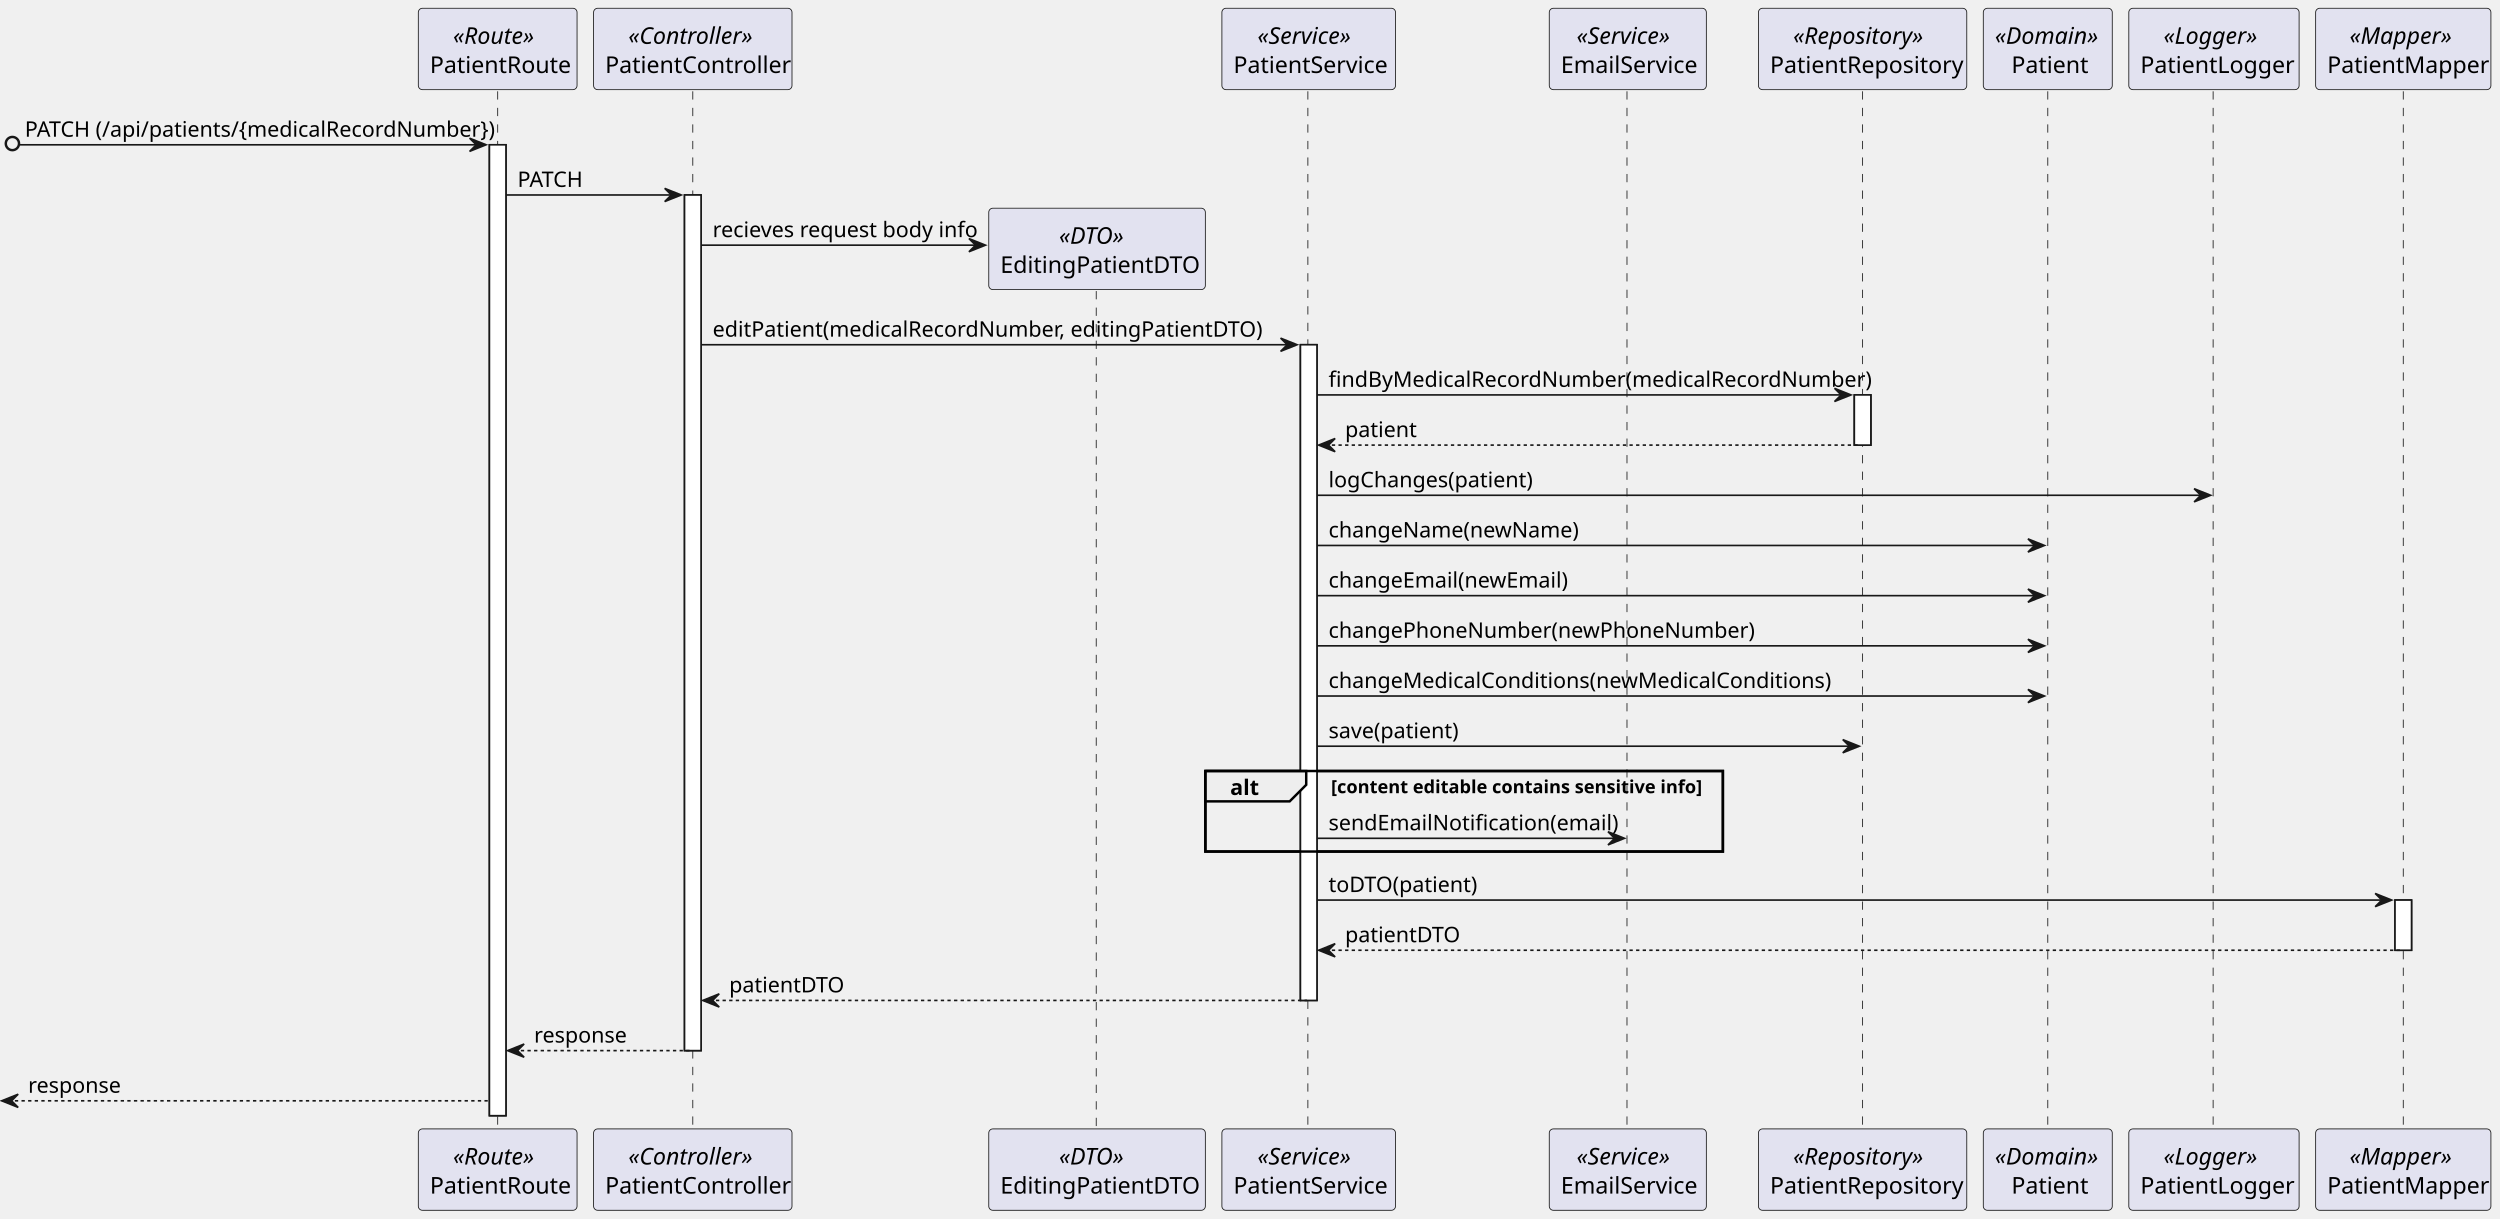
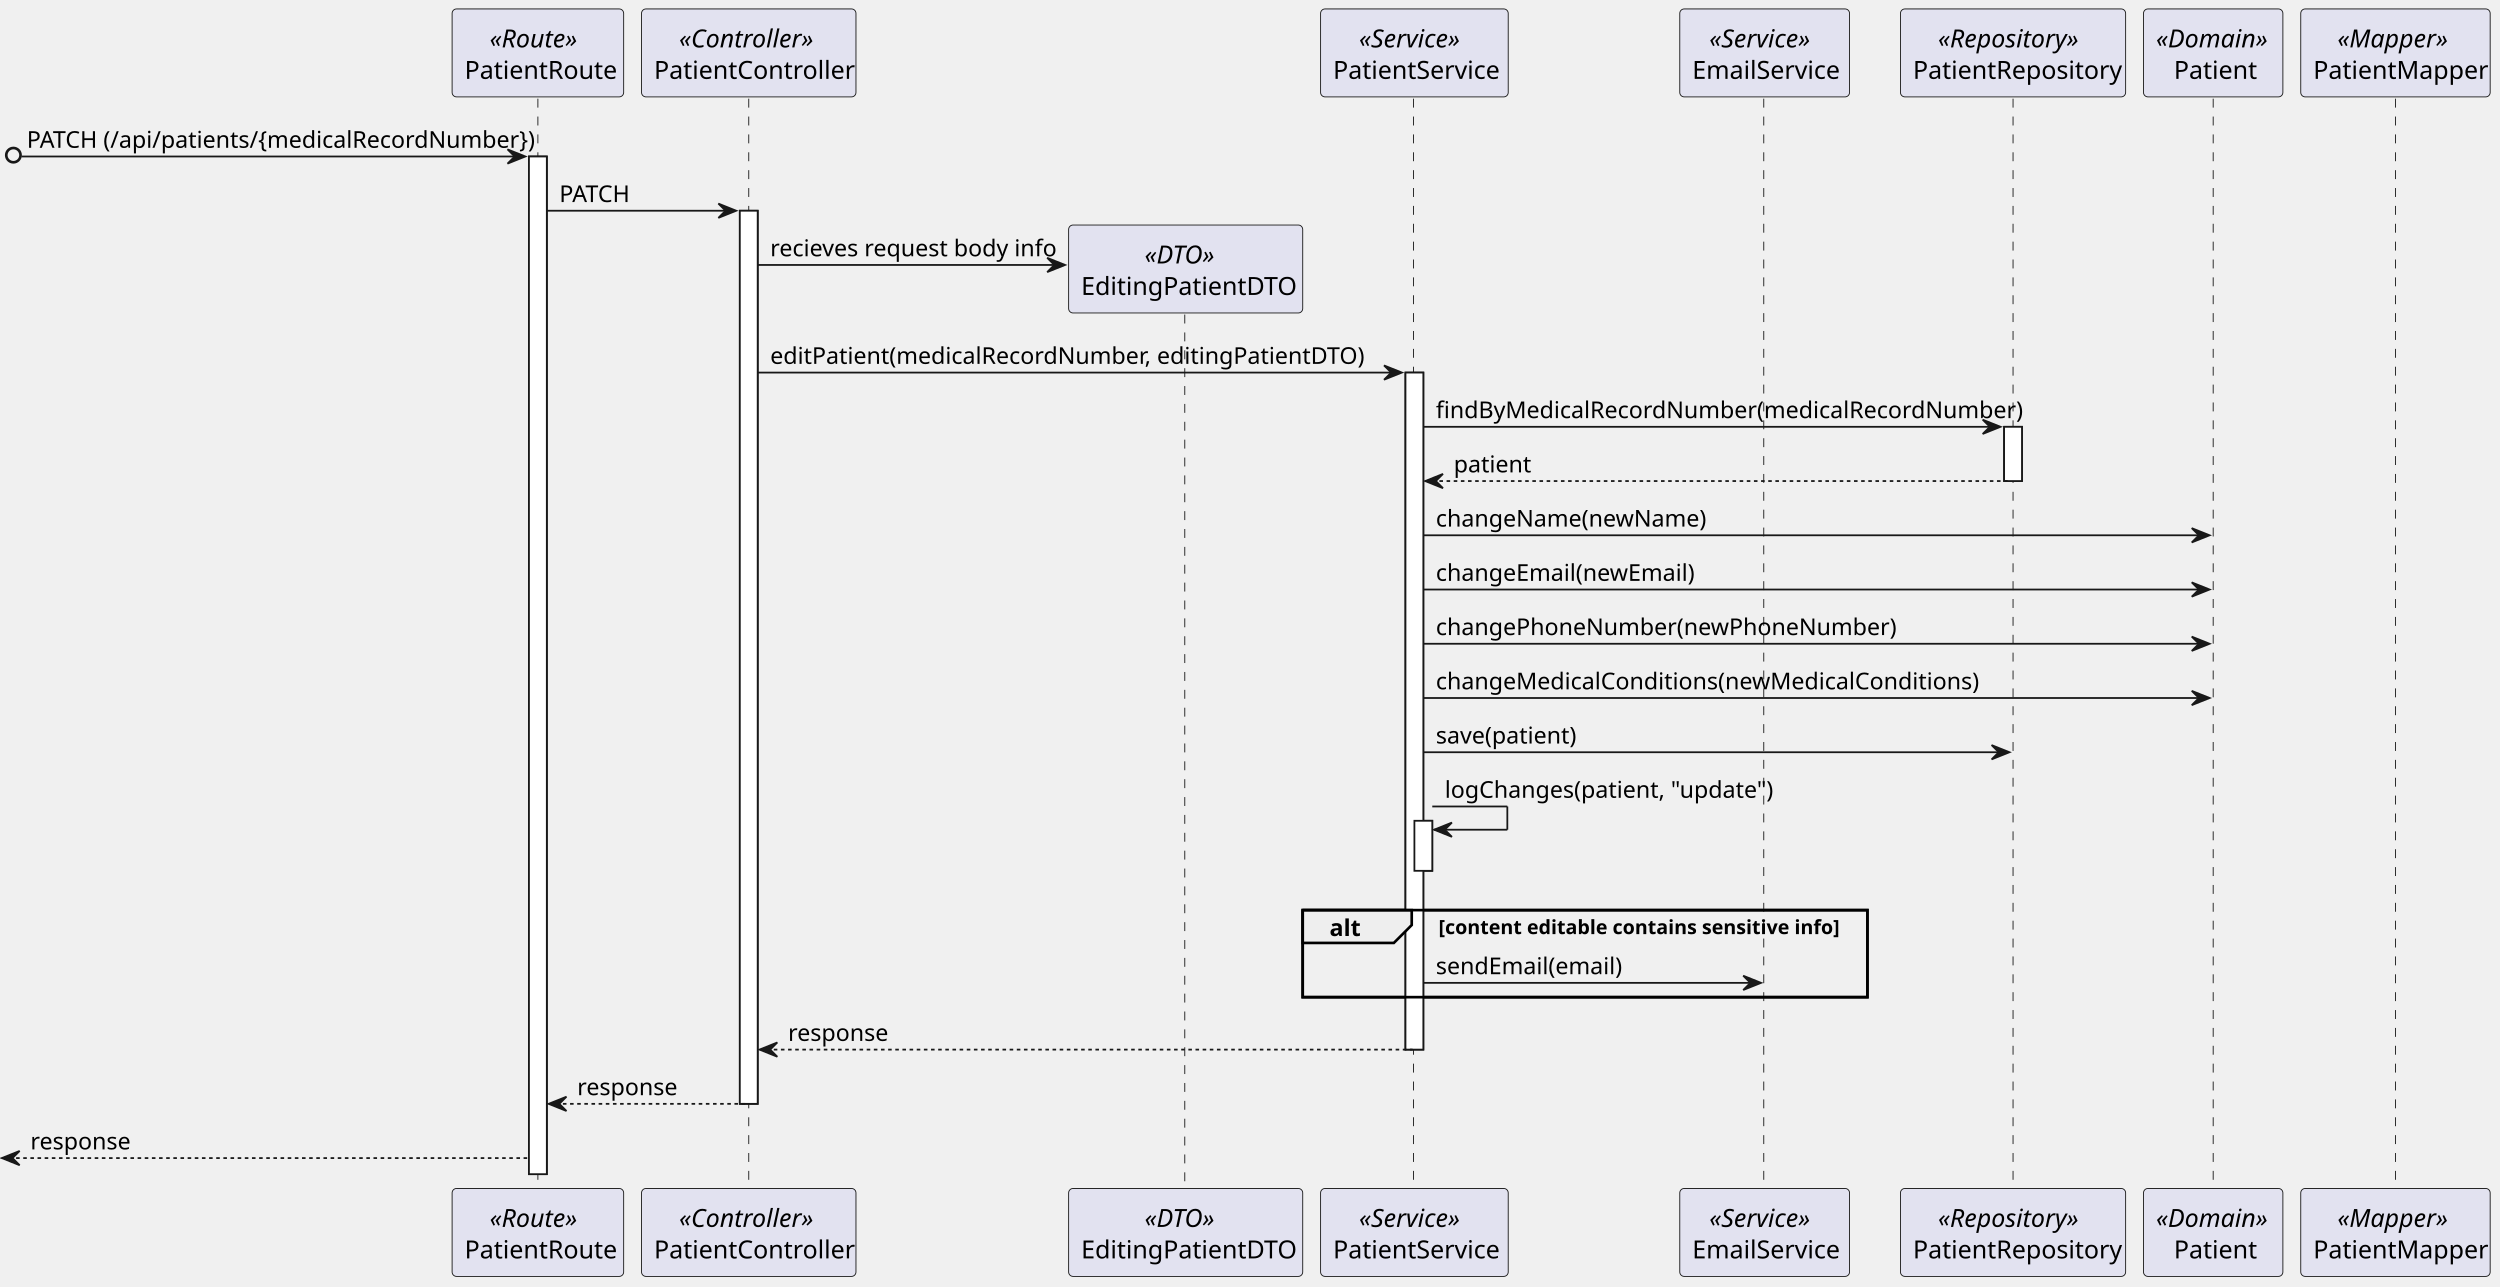
- <svg xmlns="http://www.w3.org/2000/svg" contentStyleType="text/css" height="737px" preserveAspectRatio="none" style="width:1512px;height:737px;background:#FFFFFF;" version="1.1" viewBox="0 0 1512 737" width="1512px" zoomAndPan="magnify">
+ <svg xmlns="http://www.w3.org/2000/svg" contentStyleType="text/css" height="720px" preserveAspectRatio="none" style="width:1399px;height:720px;background:#FFFFFF;" version="1.1" viewBox="0 0 1399 720" width="1399px" zoomAndPan="magnify">
  <defs />
  <g>
-     <rect fill="#FFFFFF" height="587.195" style="stroke:#181818;stroke-width:1.0;" width="10" x="296" y="87.57" />
-     <rect fill="#FFFFFF" height="517.492" style="stroke:#181818;stroke-width:1.0;" width="10" x="414" y="117.922" />
-     <rect fill="#FFFFFF" height="396.57" style="stroke:#181818;stroke-width:1.0;" width="10" x="786.5" y="208.492" />
+     <rect fill="#FFFFFF" height="569.492" style="stroke:#181818;stroke-width:1.0;" width="10" x="296" y="87.57" />
+     <rect fill="#FFFFFF" height="499.789" style="stroke:#181818;stroke-width:1.0;" width="10" x="414" y="117.922" />
+     <rect fill="#FFFFFF" height="378.867" style="stroke:#181818;stroke-width:1.0;" width="10" x="786.5" y="208.492" />
+     <rect fill="#FFFFFF" height="28" style="stroke:#181818;stroke-width:1.0;" width="10" x="791.5" y="459.305" />
    <rect fill="#FFFFFF" height="30.352" style="stroke:#181818;stroke-width:1.0;" width="10" x="1121.5" y="238.844" />
-     <rect fill="#FFFFFF" height="30.352" style="stroke:#181818;stroke-width:1.0;" width="10" x="1448.5" y="544.359" />
-     <rect fill="none" height="48.703" style="stroke:#000000;stroke-width:1.5;" width="313" x="729" y="466.305" />
-     <line style="stroke:#181818;stroke-width:0.5;stroke-dasharray:5.0,5.0;" x1="301" x2="301" y1="55.219" y2="683.766" />
-     <line style="stroke:#181818;stroke-width:0.5;stroke-dasharray:5.0,5.0;" x1="419" x2="419" y1="55.219" y2="683.766" />
-     <line style="stroke:#181818;stroke-width:0.5;stroke-dasharray:5.0,5.0;" x1="663" x2="663" y1="166.031" y2="683.766" />
-     <line style="stroke:#181818;stroke-width:0.5;stroke-dasharray:5.0,5.0;" x1="791" x2="791" y1="55.219" y2="683.766" />
-     <line style="stroke:#181818;stroke-width:0.5;stroke-dasharray:5.0,5.0;" x1="984" x2="984" y1="55.219" y2="683.766" />
-     <line style="stroke:#181818;stroke-width:0.5;stroke-dasharray:5.0,5.0;" x1="1126.5" x2="1126.5" y1="55.219" y2="683.766" />
-     <line style="stroke:#181818;stroke-width:0.5;stroke-dasharray:5.0,5.0;" x1="1238.5" x2="1238.5" y1="55.219" y2="683.766" />
-     <line style="stroke:#181818;stroke-width:0.5;stroke-dasharray:5.0,5.0;" x1="1338.5" x2="1338.5" y1="55.219" y2="683.766" />
-     <line style="stroke:#181818;stroke-width:0.5;stroke-dasharray:5.0,5.0;" x1="1453.5" x2="1453.5" y1="55.219" y2="683.766" />
+     <rect fill="none" height="48.703" style="stroke:#000000;stroke-width:1.5;" width="316" x="729" y="509.305" />
+     <line style="stroke:#181818;stroke-width:0.5;stroke-dasharray:5.0,5.0;" x1="301" x2="301" y1="55.219" y2="666.062" />
+     <line style="stroke:#181818;stroke-width:0.5;stroke-dasharray:5.0,5.0;" x1="419" x2="419" y1="55.219" y2="666.062" />
+     <line style="stroke:#181818;stroke-width:0.5;stroke-dasharray:5.0,5.0;" x1="663" x2="663" y1="166.031" y2="666.062" />
+     <line style="stroke:#181818;stroke-width:0.5;stroke-dasharray:5.0,5.0;" x1="791" x2="791" y1="55.219" y2="666.062" />
+     <line style="stroke:#181818;stroke-width:0.5;stroke-dasharray:5.0,5.0;" x1="987" x2="987" y1="55.219" y2="666.062" />
+     <line style="stroke:#181818;stroke-width:0.5;stroke-dasharray:5.0,5.0;" x1="1126.5" x2="1126.5" y1="55.219" y2="666.062" />
+     <line style="stroke:#181818;stroke-width:0.5;stroke-dasharray:5.0,5.0;" x1="1238.5" x2="1238.5" y1="55.219" y2="666.062" />
+     <line style="stroke:#181818;stroke-width:0.5;stroke-dasharray:5.0,5.0;" x1="1340.5" x2="1340.5" y1="55.219" y2="666.062" />
    <rect fill="#E2E2F0" height="49.219" rx="2.5" ry="2.5" style="stroke:#181818;stroke-width:0.5;" width="96" x="253" y="5" />
    <text fill="#000000" font-family="sans-serif" font-size="14" font-style="italic" lengthAdjust="spacing" textLength="54" x="274" y="26.533">«Route»</text>
    <text fill="#000000" font-family="sans-serif" font-size="14" lengthAdjust="spacing" textLength="82" x="260" y="44.143">PatientRoute</text>
-     <rect fill="#E2E2F0" height="49.219" rx="2.5" ry="2.5" style="stroke:#181818;stroke-width:0.5;" width="96" x="253" y="682.766" />
-     <text fill="#000000" font-family="sans-serif" font-size="14" font-style="italic" lengthAdjust="spacing" textLength="54" x="274" y="704.299">«Route»</text>
-     <text fill="#000000" font-family="sans-serif" font-size="14" lengthAdjust="spacing" textLength="82" x="260" y="721.908">PatientRoute</text>
+     <rect fill="#E2E2F0" height="49.219" rx="2.5" ry="2.5" style="stroke:#181818;stroke-width:0.5;" width="96" x="253" y="665.062" />
+     <text fill="#000000" font-family="sans-serif" font-size="14" font-style="italic" lengthAdjust="spacing" textLength="54" x="274" y="686.596">«Route»</text>
+     <text fill="#000000" font-family="sans-serif" font-size="14" lengthAdjust="spacing" textLength="82" x="260" y="704.205">PatientRoute</text>
    <rect fill="#E2E2F0" height="49.219" rx="2.5" ry="2.5" style="stroke:#181818;stroke-width:0.5;" width="120" x="359" y="5" />
    <text fill="#000000" font-family="sans-serif" font-size="14" font-style="italic" lengthAdjust="spacing" textLength="78" x="380" y="26.533">«Controller»</text>
    <text fill="#000000" font-family="sans-serif" font-size="14" lengthAdjust="spacing" textLength="106" x="366" y="44.143">PatientController</text>
-     <rect fill="#E2E2F0" height="49.219" rx="2.5" ry="2.5" style="stroke:#181818;stroke-width:0.5;" width="120" x="359" y="682.766" />
-     <text fill="#000000" font-family="sans-serif" font-size="14" font-style="italic" lengthAdjust="spacing" textLength="78" x="380" y="704.299">«Controller»</text>
-     <text fill="#000000" font-family="sans-serif" font-size="14" lengthAdjust="spacing" textLength="106" x="366" y="721.908">PatientController</text>
-     <rect fill="#E2E2F0" height="49.219" rx="2.5" ry="2.5" style="stroke:#181818;stroke-width:0.5;" width="131" x="598" y="682.766" />
-     <text fill="#000000" font-family="sans-serif" font-size="14" font-style="italic" lengthAdjust="spacing" textLength="46" x="640.5" y="704.299">«DTO»</text>
-     <text fill="#000000" font-family="sans-serif" font-size="14" lengthAdjust="spacing" textLength="117" x="605" y="721.908">EditingPatientDTO</text>
+     <rect fill="#E2E2F0" height="49.219" rx="2.5" ry="2.5" style="stroke:#181818;stroke-width:0.5;" width="120" x="359" y="665.062" />
+     <text fill="#000000" font-family="sans-serif" font-size="14" font-style="italic" lengthAdjust="spacing" textLength="78" x="380" y="686.596">«Controller»</text>
+     <text fill="#000000" font-family="sans-serif" font-size="14" lengthAdjust="spacing" textLength="106" x="366" y="704.205">PatientController</text>
+     <rect fill="#E2E2F0" height="49.219" rx="2.5" ry="2.5" style="stroke:#181818;stroke-width:0.5;" width="131" x="598" y="665.062" />
+     <text fill="#000000" font-family="sans-serif" font-size="14" font-style="italic" lengthAdjust="spacing" textLength="46" x="640.5" y="686.596">«DTO»</text>
+     <text fill="#000000" font-family="sans-serif" font-size="14" lengthAdjust="spacing" textLength="117" x="605" y="704.205">EditingPatientDTO</text>
    <rect fill="#E2E2F0" height="49.219" rx="2.5" ry="2.5" style="stroke:#181818;stroke-width:0.5;" width="105" x="739" y="5" />
    <text fill="#000000" font-family="sans-serif" font-size="14" font-style="italic" lengthAdjust="spacing" textLength="62" x="760.5" y="26.533">«Service»</text>
    <text fill="#000000" font-family="sans-serif" font-size="14" lengthAdjust="spacing" textLength="91" x="746" y="44.143">PatientService</text>
-     <rect fill="#E2E2F0" height="49.219" rx="2.5" ry="2.5" style="stroke:#181818;stroke-width:0.5;" width="105" x="739" y="682.766" />
-     <text fill="#000000" font-family="sans-serif" font-size="14" font-style="italic" lengthAdjust="spacing" textLength="62" x="760.5" y="704.299">«Service»</text>
-     <text fill="#000000" font-family="sans-serif" font-size="14" lengthAdjust="spacing" textLength="91" x="746" y="721.908">PatientService</text>
-     <rect fill="#E2E2F0" height="49.219" rx="2.5" ry="2.5" style="stroke:#181818;stroke-width:0.5;" width="95" x="937" y="5" />
-     <text fill="#000000" font-family="sans-serif" font-size="14" font-style="italic" lengthAdjust="spacing" textLength="62" x="953.5" y="26.533">«Service»</text>
-     <text fill="#000000" font-family="sans-serif" font-size="14" lengthAdjust="spacing" textLength="81" x="944" y="44.143">EmailService</text>
-     <rect fill="#E2E2F0" height="49.219" rx="2.5" ry="2.5" style="stroke:#181818;stroke-width:0.5;" width="95" x="937" y="682.766" />
-     <text fill="#000000" font-family="sans-serif" font-size="14" font-style="italic" lengthAdjust="spacing" textLength="62" x="953.5" y="704.299">«Service»</text>
-     <text fill="#000000" font-family="sans-serif" font-size="14" lengthAdjust="spacing" textLength="81" x="944" y="721.908">EmailService</text>
+     <rect fill="#E2E2F0" height="49.219" rx="2.5" ry="2.5" style="stroke:#181818;stroke-width:0.5;" width="105" x="739" y="665.062" />
+     <text fill="#000000" font-family="sans-serif" font-size="14" font-style="italic" lengthAdjust="spacing" textLength="62" x="760.5" y="686.596">«Service»</text>
+     <text fill="#000000" font-family="sans-serif" font-size="14" lengthAdjust="spacing" textLength="91" x="746" y="704.205">PatientService</text>
+     <rect fill="#E2E2F0" height="49.219" rx="2.5" ry="2.5" style="stroke:#181818;stroke-width:0.5;" width="95" x="940" y="5" />
+     <text fill="#000000" font-family="sans-serif" font-size="14" font-style="italic" lengthAdjust="spacing" textLength="62" x="956.5" y="26.533">«Service»</text>
+     <text fill="#000000" font-family="sans-serif" font-size="14" lengthAdjust="spacing" textLength="81" x="947" y="44.143">EmailService</text>
+     <rect fill="#E2E2F0" height="49.219" rx="2.5" ry="2.5" style="stroke:#181818;stroke-width:0.5;" width="95" x="940" y="665.062" />
+     <text fill="#000000" font-family="sans-serif" font-size="14" font-style="italic" lengthAdjust="spacing" textLength="62" x="956.5" y="686.596">«Service»</text>
+     <text fill="#000000" font-family="sans-serif" font-size="14" lengthAdjust="spacing" textLength="81" x="947" y="704.205">EmailService</text>
    <rect fill="#E2E2F0" height="49.219" rx="2.5" ry="2.5" style="stroke:#181818;stroke-width:0.5;" width="126" x="1063.5" y="5" />
    <text fill="#000000" font-family="sans-serif" font-size="14" font-style="italic" lengthAdjust="spacing" textLength="84" x="1084.5" y="26.533">«Repository»</text>
    <text fill="#000000" font-family="sans-serif" font-size="14" lengthAdjust="spacing" textLength="112" x="1070.5" y="44.143">PatientRepository</text>
-     <rect fill="#E2E2F0" height="49.219" rx="2.5" ry="2.5" style="stroke:#181818;stroke-width:0.5;" width="126" x="1063.5" y="682.766" />
-     <text fill="#000000" font-family="sans-serif" font-size="14" font-style="italic" lengthAdjust="spacing" textLength="84" x="1084.5" y="704.299">«Repository»</text>
-     <text fill="#000000" font-family="sans-serif" font-size="14" lengthAdjust="spacing" textLength="112" x="1070.5" y="721.908">PatientRepository</text>
+     <rect fill="#E2E2F0" height="49.219" rx="2.5" ry="2.5" style="stroke:#181818;stroke-width:0.5;" width="126" x="1063.5" y="665.062" />
+     <text fill="#000000" font-family="sans-serif" font-size="14" font-style="italic" lengthAdjust="spacing" textLength="84" x="1084.5" y="686.596">«Repository»</text>
+     <text fill="#000000" font-family="sans-serif" font-size="14" lengthAdjust="spacing" textLength="112" x="1070.5" y="704.205">PatientRepository</text>
    <rect fill="#E2E2F0" height="49.219" rx="2.5" ry="2.5" style="stroke:#181818;stroke-width:0.5;" width="78" x="1199.5" y="5" />
    <text fill="#000000" font-family="sans-serif" font-size="14" font-style="italic" lengthAdjust="spacing" textLength="64" x="1206.5" y="26.533">«Domain»</text>
    <text fill="#000000" font-family="sans-serif" font-size="14" lengthAdjust="spacing" textLength="44" x="1216.5" y="44.143">Patient</text>
-     <rect fill="#E2E2F0" height="49.219" rx="2.5" ry="2.5" style="stroke:#181818;stroke-width:0.5;" width="78" x="1199.5" y="682.766" />
-     <text fill="#000000" font-family="sans-serif" font-size="14" font-style="italic" lengthAdjust="spacing" textLength="64" x="1206.5" y="704.299">«Domain»</text>
-     <text fill="#000000" font-family="sans-serif" font-size="14" lengthAdjust="spacing" textLength="44" x="1216.5" y="721.908">Patient</text>
-     <rect fill="#E2E2F0" height="49.219" rx="2.5" ry="2.5" style="stroke:#181818;stroke-width:0.5;" width="103" x="1287.5" y="5" />
-     <text fill="#000000" font-family="sans-serif" font-size="14" font-style="italic" lengthAdjust="spacing" textLength="61" x="1308.5" y="26.533">«Logger»</text>
-     <text fill="#000000" font-family="sans-serif" font-size="14" lengthAdjust="spacing" textLength="89" x="1294.5" y="44.143">PatientLogger</text>
-     <rect fill="#E2E2F0" height="49.219" rx="2.5" ry="2.5" style="stroke:#181818;stroke-width:0.5;" width="103" x="1287.5" y="682.766" />
-     <text fill="#000000" font-family="sans-serif" font-size="14" font-style="italic" lengthAdjust="spacing" textLength="61" x="1308.5" y="704.299">«Logger»</text>
-     <text fill="#000000" font-family="sans-serif" font-size="14" lengthAdjust="spacing" textLength="89" x="1294.5" y="721.908">PatientLogger</text>
-     <rect fill="#E2E2F0" height="49.219" rx="2.5" ry="2.5" style="stroke:#181818;stroke-width:0.5;" width="106" x="1400.5" y="5" />
-     <text fill="#000000" font-family="sans-serif" font-size="14" font-style="italic" lengthAdjust="spacing" textLength="65" x="1421" y="26.533">«Mapper»</text>
-     <text fill="#000000" font-family="sans-serif" font-size="14" lengthAdjust="spacing" textLength="92" x="1407.5" y="44.143">PatientMapper</text>
-     <rect fill="#E2E2F0" height="49.219" rx="2.5" ry="2.5" style="stroke:#181818;stroke-width:0.5;" width="106" x="1400.5" y="682.766" />
-     <text fill="#000000" font-family="sans-serif" font-size="14" font-style="italic" lengthAdjust="spacing" textLength="65" x="1421" y="704.299">«Mapper»</text>
-     <text fill="#000000" font-family="sans-serif" font-size="14" lengthAdjust="spacing" textLength="92" x="1407.5" y="721.908">PatientMapper</text>
-     <rect fill="#FFFFFF" height="587.195" style="stroke:#181818;stroke-width:1.0;" width="10" x="296" y="87.57" />
-     <rect fill="#FFFFFF" height="517.492" style="stroke:#181818;stroke-width:1.0;" width="10" x="414" y="117.922" />
-     <rect fill="#FFFFFF" height="396.57" style="stroke:#181818;stroke-width:1.0;" width="10" x="786.5" y="208.492" />
+     <rect fill="#E2E2F0" height="49.219" rx="2.5" ry="2.5" style="stroke:#181818;stroke-width:0.5;" width="78" x="1199.5" y="665.062" />
+     <text fill="#000000" font-family="sans-serif" font-size="14" font-style="italic" lengthAdjust="spacing" textLength="64" x="1206.5" y="686.596">«Domain»</text>
+     <text fill="#000000" font-family="sans-serif" font-size="14" lengthAdjust="spacing" textLength="44" x="1216.5" y="704.205">Patient</text>
+     <rect fill="#E2E2F0" height="49.219" rx="2.5" ry="2.5" style="stroke:#181818;stroke-width:0.5;" width="106" x="1287.5" y="5" />
+     <text fill="#000000" font-family="sans-serif" font-size="14" font-style="italic" lengthAdjust="spacing" textLength="65" x="1308" y="26.533">«Mapper»</text>
+     <text fill="#000000" font-family="sans-serif" font-size="14" lengthAdjust="spacing" textLength="92" x="1294.5" y="44.143">PatientMapper</text>
+     <rect fill="#E2E2F0" height="49.219" rx="2.5" ry="2.5" style="stroke:#181818;stroke-width:0.5;" width="106" x="1287.5" y="665.062" />
+     <text fill="#000000" font-family="sans-serif" font-size="14" font-style="italic" lengthAdjust="spacing" textLength="65" x="1308" y="686.596">«Mapper»</text>
+     <text fill="#000000" font-family="sans-serif" font-size="14" lengthAdjust="spacing" textLength="92" x="1294.5" y="704.205">PatientMapper</text>
+     <rect fill="#FFFFFF" height="569.492" style="stroke:#181818;stroke-width:1.0;" width="10" x="296" y="87.57" />
+     <rect fill="#FFFFFF" height="499.789" style="stroke:#181818;stroke-width:1.0;" width="10" x="414" y="117.922" />
+     <rect fill="#FFFFFF" height="378.867" style="stroke:#181818;stroke-width:1.0;" width="10" x="786.5" y="208.492" />
+     <rect fill="#FFFFFF" height="28" style="stroke:#181818;stroke-width:1.0;" width="10" x="791.5" y="459.305" />
    <rect fill="#FFFFFF" height="30.352" style="stroke:#181818;stroke-width:1.0;" width="10" x="1121.5" y="238.844" />
-     <rect fill="#FFFFFF" height="30.352" style="stroke:#181818;stroke-width:1.0;" width="10" x="1448.5" y="544.359" />
    <ellipse cx="7.5" cy="86.82" fill="none" rx="4" ry="4" style="stroke:#181818;stroke-width:1.5;" />
    <polygon fill="#181818" points="284,83.57,294,87.57,284,91.57,288,87.57" style="stroke:#181818;stroke-width:1.0;" />
    <line style="stroke:#181818;stroke-width:1.0;" x1="12" x2="290" y1="87.57" y2="87.57" />
    <text fill="#000000" font-family="sans-serif" font-size="13" lengthAdjust="spacing" textLength="269" x="15" y="82.714">PATCH (/api/patients/{medicalRecordNumber})</text>
    <polygon fill="#181818" points="402,113.922,412,117.922,402,121.922,406,117.922" style="stroke:#181818;stroke-width:1.0;" />
    <line style="stroke:#181818;stroke-width:1.0;" x1="306" x2="408" y1="117.922" y2="117.922" />
    <text fill="#000000" font-family="sans-serif" font-size="13" lengthAdjust="spacing" textLength="43" x="313" y="113.065">PATCH</text>
    <polygon fill="#181818" points="586,144.273,596,148.273,586,152.273,590,148.273" style="stroke:#181818;stroke-width:1.0;" />
    <line style="stroke:#181818;stroke-width:1.0;" x1="424" x2="592" y1="148.273" y2="148.273" />
    <text fill="#000000" font-family="sans-serif" font-size="13" lengthAdjust="spacing" textLength="150" x="431" y="143.417">recieves request body info</text>
    <rect fill="#E2E2F0" height="49.219" rx="2.5" ry="2.5" style="stroke:#181818;stroke-width:0.5;" width="131" x="598" y="125.922" />
    <text fill="#000000" font-family="sans-serif" font-size="14" font-style="italic" lengthAdjust="spacing" textLength="46" x="640.5" y="147.455">«DTO»</text>
    <text fill="#000000" font-family="sans-serif" font-size="14" lengthAdjust="spacing" textLength="117" x="605" y="165.065">EditingPatientDTO</text>
    <polygon fill="#181818" points="774.5,204.492,784.5,208.492,774.5,212.492,778.5,208.492" style="stroke:#181818;stroke-width:1.0;" />
    <line style="stroke:#181818;stroke-width:1.0;" x1="424" x2="780.5" y1="208.492" y2="208.492" />
    <text fill="#000000" font-family="sans-serif" font-size="13" lengthAdjust="spacing" textLength="314" x="431" y="203.636">editPatient(medicalRecordNumber, editingPatientDTO)</text>
    <polygon fill="#181818" points="1109.5,234.844,1119.5,238.844,1109.5,242.844,1113.5,238.844" style="stroke:#181818;stroke-width:1.0;" />
    <line style="stroke:#181818;stroke-width:1.0;" x1="796.5" x2="1115.5" y1="238.844" y2="238.844" />
    <text fill="#000000" font-family="sans-serif" font-size="13" lengthAdjust="spacing" textLength="306" x="803.5" y="233.987">findByMedicalRecordNumber(medicalRecordNumber)</text>
    <polygon fill="#181818" points="807.5,265.195,797.5,269.195,807.5,273.195,803.5,269.195" style="stroke:#181818;stroke-width:1.0;" />
    <line style="stroke:#181818;stroke-width:1.0;stroke-dasharray:2.0,2.0;" x1="801.5" x2="1125.5" y1="269.195" y2="269.195" />
    <text fill="#000000" font-family="sans-serif" font-size="13" lengthAdjust="spacing" textLength="39" x="813.5" y="264.339">patient</text>
-     <polygon fill="#181818" points="1327,295.547,1337,299.547,1327,303.547,1331,299.547" style="stroke:#181818;stroke-width:1.0;" />
-     <line style="stroke:#181818;stroke-width:1.0;" x1="796.5" x2="1333" y1="299.547" y2="299.547" />
-     <text fill="#000000" font-family="sans-serif" font-size="13" lengthAdjust="spacing" textLength="115" x="803.5" y="294.69">logChanges(patient)</text>
+     <polygon fill="#181818" points="1226.5,295.547,1236.5,299.547,1226.5,303.547,1230.5,299.547" style="stroke:#181818;stroke-width:1.0;" />
+     <line style="stroke:#181818;stroke-width:1.0;" x1="796.5" x2="1232.5" y1="299.547" y2="299.547" />
+     <text fill="#000000" font-family="sans-serif" font-size="13" lengthAdjust="spacing" textLength="141" x="803.5" y="294.69">changeName(newName)</text>
    <polygon fill="#181818" points="1226.5,325.898,1236.5,329.898,1226.5,333.898,1230.5,329.898" style="stroke:#181818;stroke-width:1.0;" />
    <line style="stroke:#181818;stroke-width:1.0;" x1="796.5" x2="1232.5" y1="329.898" y2="329.898" />
-     <text fill="#000000" font-family="sans-serif" font-size="13" lengthAdjust="spacing" textLength="141" x="803.5" y="325.042">changeName(newName)</text>
+     <text fill="#000000" font-family="sans-serif" font-size="13" lengthAdjust="spacing" textLength="139" x="803.5" y="325.042">changeEmail(newEmail)</text>
    <polygon fill="#181818" points="1226.5,356.25,1236.5,360.25,1226.5,364.25,1230.5,360.25" style="stroke:#181818;stroke-width:1.0;" />
    <line style="stroke:#181818;stroke-width:1.0;" x1="796.5" x2="1232.5" y1="360.25" y2="360.25" />
-     <text fill="#000000" font-family="sans-serif" font-size="13" lengthAdjust="spacing" textLength="139" x="803.5" y="355.394">changeEmail(newEmail)</text>
+     <text fill="#000000" font-family="sans-serif" font-size="13" lengthAdjust="spacing" textLength="237" x="803.5" y="355.394">changePhoneNumber(newPhoneNumber)</text>
    <polygon fill="#181818" points="1226.5,386.602,1236.5,390.602,1226.5,394.602,1230.5,390.602" style="stroke:#181818;stroke-width:1.0;" />
    <line style="stroke:#181818;stroke-width:1.0;" x1="796.5" x2="1232.5" y1="390.602" y2="390.602" />
-     <text fill="#000000" font-family="sans-serif" font-size="13" lengthAdjust="spacing" textLength="237" x="803.5" y="385.745">changePhoneNumber(newPhoneNumber)</text>
-     <polygon fill="#181818" points="1226.5,416.953,1236.5,420.953,1226.5,424.953,1230.5,420.953" style="stroke:#181818;stroke-width:1.0;" />
-     <line style="stroke:#181818;stroke-width:1.0;" x1="796.5" x2="1232.5" y1="420.953" y2="420.953" />
-     <text fill="#000000" font-family="sans-serif" font-size="13" lengthAdjust="spacing" textLength="285" x="803.5" y="416.097">changeMedicalConditions(newMedicalConditions)</text>
-     <polygon fill="#181818" points="1114.5,447.305,1124.5,451.305,1114.5,455.305,1118.5,451.305" style="stroke:#181818;stroke-width:1.0;" />
-     <line style="stroke:#181818;stroke-width:1.0;" x1="796.5" x2="1120.5" y1="451.305" y2="451.305" />
-     <text fill="#000000" font-family="sans-serif" font-size="13" lengthAdjust="spacing" textLength="73" x="803.5" y="446.448">save(patient)</text>
-     <path d="M729,466.305 L790,466.305 L790,474.656 L780,484.656 L729,484.656 L729,466.305 " fill="#EEEEEE" style="stroke:#000000;stroke-width:1.5;" />
-     <rect fill="none" height="48.703" style="stroke:#000000;stroke-width:1.5;" width="313" x="729" y="466.305" />
-     <text fill="#000000" font-family="sans-serif" font-size="13" font-weight="bold" lengthAdjust="spacing" textLength="16" x="744" y="480.8">alt</text>
-     <text fill="#000000" font-family="sans-serif" font-size="11" font-weight="bold" lengthAdjust="spacing" textLength="225" x="805" y="479.724">[content editable contains sensitive info]</text>
-     <polygon fill="#181818" points="972.5,503.008,982.5,507.008,972.5,511.008,976.5,507.008" style="stroke:#181818;stroke-width:1.0;" />
-     <line style="stroke:#181818;stroke-width:1.0;" x1="796.5" x2="978.5" y1="507.008" y2="507.008" />
-     <text fill="#000000" font-family="sans-serif" font-size="13" lengthAdjust="spacing" textLength="164" x="803.5" y="502.151">sendEmailNotification(email)</text>
-     <polygon fill="#181818" points="1436.5,540.359,1446.5,544.359,1436.5,548.359,1440.5,544.359" style="stroke:#181818;stroke-width:1.0;" />
-     <line style="stroke:#181818;stroke-width:1.0;" x1="796.5" x2="1442.5" y1="544.359" y2="544.359" />
-     <text fill="#000000" font-family="sans-serif" font-size="13" lengthAdjust="spacing" textLength="84" x="803.5" y="539.503">toDTO(patient)</text>
-     <polygon fill="#181818" points="807.5,570.711,797.5,574.711,807.5,578.711,803.5,574.711" style="stroke:#181818;stroke-width:1.0;" />
-     <line style="stroke:#181818;stroke-width:1.0;stroke-dasharray:2.0,2.0;" x1="801.5" x2="1452.5" y1="574.711" y2="574.711" />
-     <text fill="#000000" font-family="sans-serif" font-size="13" lengthAdjust="spacing" textLength="65" x="813.5" y="569.855">patientDTO</text>
-     <polygon fill="#181818" points="435,601.062,425,605.062,435,609.062,431,605.062" style="stroke:#181818;stroke-width:1.0;" />
-     <line style="stroke:#181818;stroke-width:1.0;stroke-dasharray:2.0,2.0;" x1="429" x2="790.5" y1="605.062" y2="605.062" />
-     <text fill="#000000" font-family="sans-serif" font-size="13" lengthAdjust="spacing" textLength="65" x="441" y="600.206">patientDTO</text>
-     <polygon fill="#181818" points="317,631.414,307,635.414,317,639.414,313,635.414" style="stroke:#181818;stroke-width:1.0;" />
-     <line style="stroke:#181818;stroke-width:1.0;stroke-dasharray:2.0,2.0;" x1="311" x2="418" y1="635.414" y2="635.414" />
-     <text fill="#000000" font-family="sans-serif" font-size="13" lengthAdjust="spacing" textLength="53" x="323" y="630.558">response</text>
-     <polygon fill="#181818" points="11,661.766,1,665.766,11,669.766,7,665.766" style="stroke:#181818;stroke-width:1.0;" />
-     <line style="stroke:#181818;stroke-width:1.0;stroke-dasharray:2.0,2.0;" x1="5" x2="295" y1="665.766" y2="665.766" />
-     <text fill="#000000" font-family="sans-serif" font-size="13" lengthAdjust="spacing" textLength="53" x="17" y="660.909">response</text>
+     <text fill="#000000" font-family="sans-serif" font-size="13" lengthAdjust="spacing" textLength="285" x="803.5" y="385.745">changeMedicalConditions(newMedicalConditions)</text>
+     <polygon fill="#181818" points="1114.5,416.953,1124.5,420.953,1114.5,424.953,1118.5,420.953" style="stroke:#181818;stroke-width:1.0;" />
+     <line style="stroke:#181818;stroke-width:1.0;" x1="796.5" x2="1120.5" y1="420.953" y2="420.953" />
+     <text fill="#000000" font-family="sans-serif" font-size="13" lengthAdjust="spacing" textLength="73" x="803.5" y="416.097">save(patient)</text>
+     <line style="stroke:#181818;stroke-width:1.0;" x1="801.5" x2="843.5" y1="451.305" y2="451.305" />
+     <line style="stroke:#181818;stroke-width:1.0;" x1="843.5" x2="843.5" y1="451.305" y2="464.305" />
+     <line style="stroke:#181818;stroke-width:1.0;" x1="802.5" x2="843.5" y1="464.305" y2="464.305" />
+     <polygon fill="#181818" points="812.5,460.305,802.5,464.305,812.5,468.305,808.5,464.305" style="stroke:#181818;stroke-width:1.0;" />
+     <text fill="#000000" font-family="sans-serif" font-size="13" lengthAdjust="spacing" textLength="172" x="808.5" y="446.448">logChanges(patient, "update")</text>
+     <path d="M729,509.305 L790,509.305 L790,517.656 L780,527.656 L729,527.656 L729,509.305 " fill="#EEEEEE" style="stroke:#000000;stroke-width:1.5;" />
+     <rect fill="none" height="48.703" style="stroke:#000000;stroke-width:1.5;" width="316" x="729" y="509.305" />
+     <text fill="#000000" font-family="sans-serif" font-size="13" font-weight="bold" lengthAdjust="spacing" textLength="16" x="744" y="523.8">alt</text>
+     <text fill="#000000" font-family="sans-serif" font-size="11" font-weight="bold" lengthAdjust="spacing" textLength="225" x="805" y="522.724">[content editable contains sensitive info]</text>
+     <polygon fill="#181818" points="975.5,546.008,985.5,550.008,975.5,554.008,979.5,550.008" style="stroke:#181818;stroke-width:1.0;" />
+     <line style="stroke:#181818;stroke-width:1.0;" x1="796.5" x2="981.5" y1="550.008" y2="550.008" />
+     <text fill="#000000" font-family="sans-serif" font-size="13" lengthAdjust="spacing" textLength="100" x="803.5" y="545.151">sendEmail(email)</text>
+     <polygon fill="#181818" points="435,583.359,425,587.359,435,591.359,431,587.359" style="stroke:#181818;stroke-width:1.0;" />
+     <line style="stroke:#181818;stroke-width:1.0;stroke-dasharray:2.0,2.0;" x1="429" x2="790.5" y1="587.359" y2="587.359" />
+     <text fill="#000000" font-family="sans-serif" font-size="13" lengthAdjust="spacing" textLength="53" x="441" y="582.503">response</text>
+     <polygon fill="#181818" points="317,613.711,307,617.711,317,621.711,313,617.711" style="stroke:#181818;stroke-width:1.0;" />
+     <line style="stroke:#181818;stroke-width:1.0;stroke-dasharray:2.0,2.0;" x1="311" x2="418" y1="617.711" y2="617.711" />
+     <text fill="#000000" font-family="sans-serif" font-size="13" lengthAdjust="spacing" textLength="53" x="323" y="612.855">response</text>
+     <polygon fill="#181818" points="11,644.062,1,648.062,11,652.062,7,648.062" style="stroke:#181818;stroke-width:1.0;" />
+     <line style="stroke:#181818;stroke-width:1.0;stroke-dasharray:2.0,2.0;" x1="5" x2="295" y1="648.062" y2="648.062" />
+     <text fill="#000000" font-family="sans-serif" font-size="13" lengthAdjust="spacing" textLength="53" x="17" y="643.206">response</text>
  </g>
</svg>
